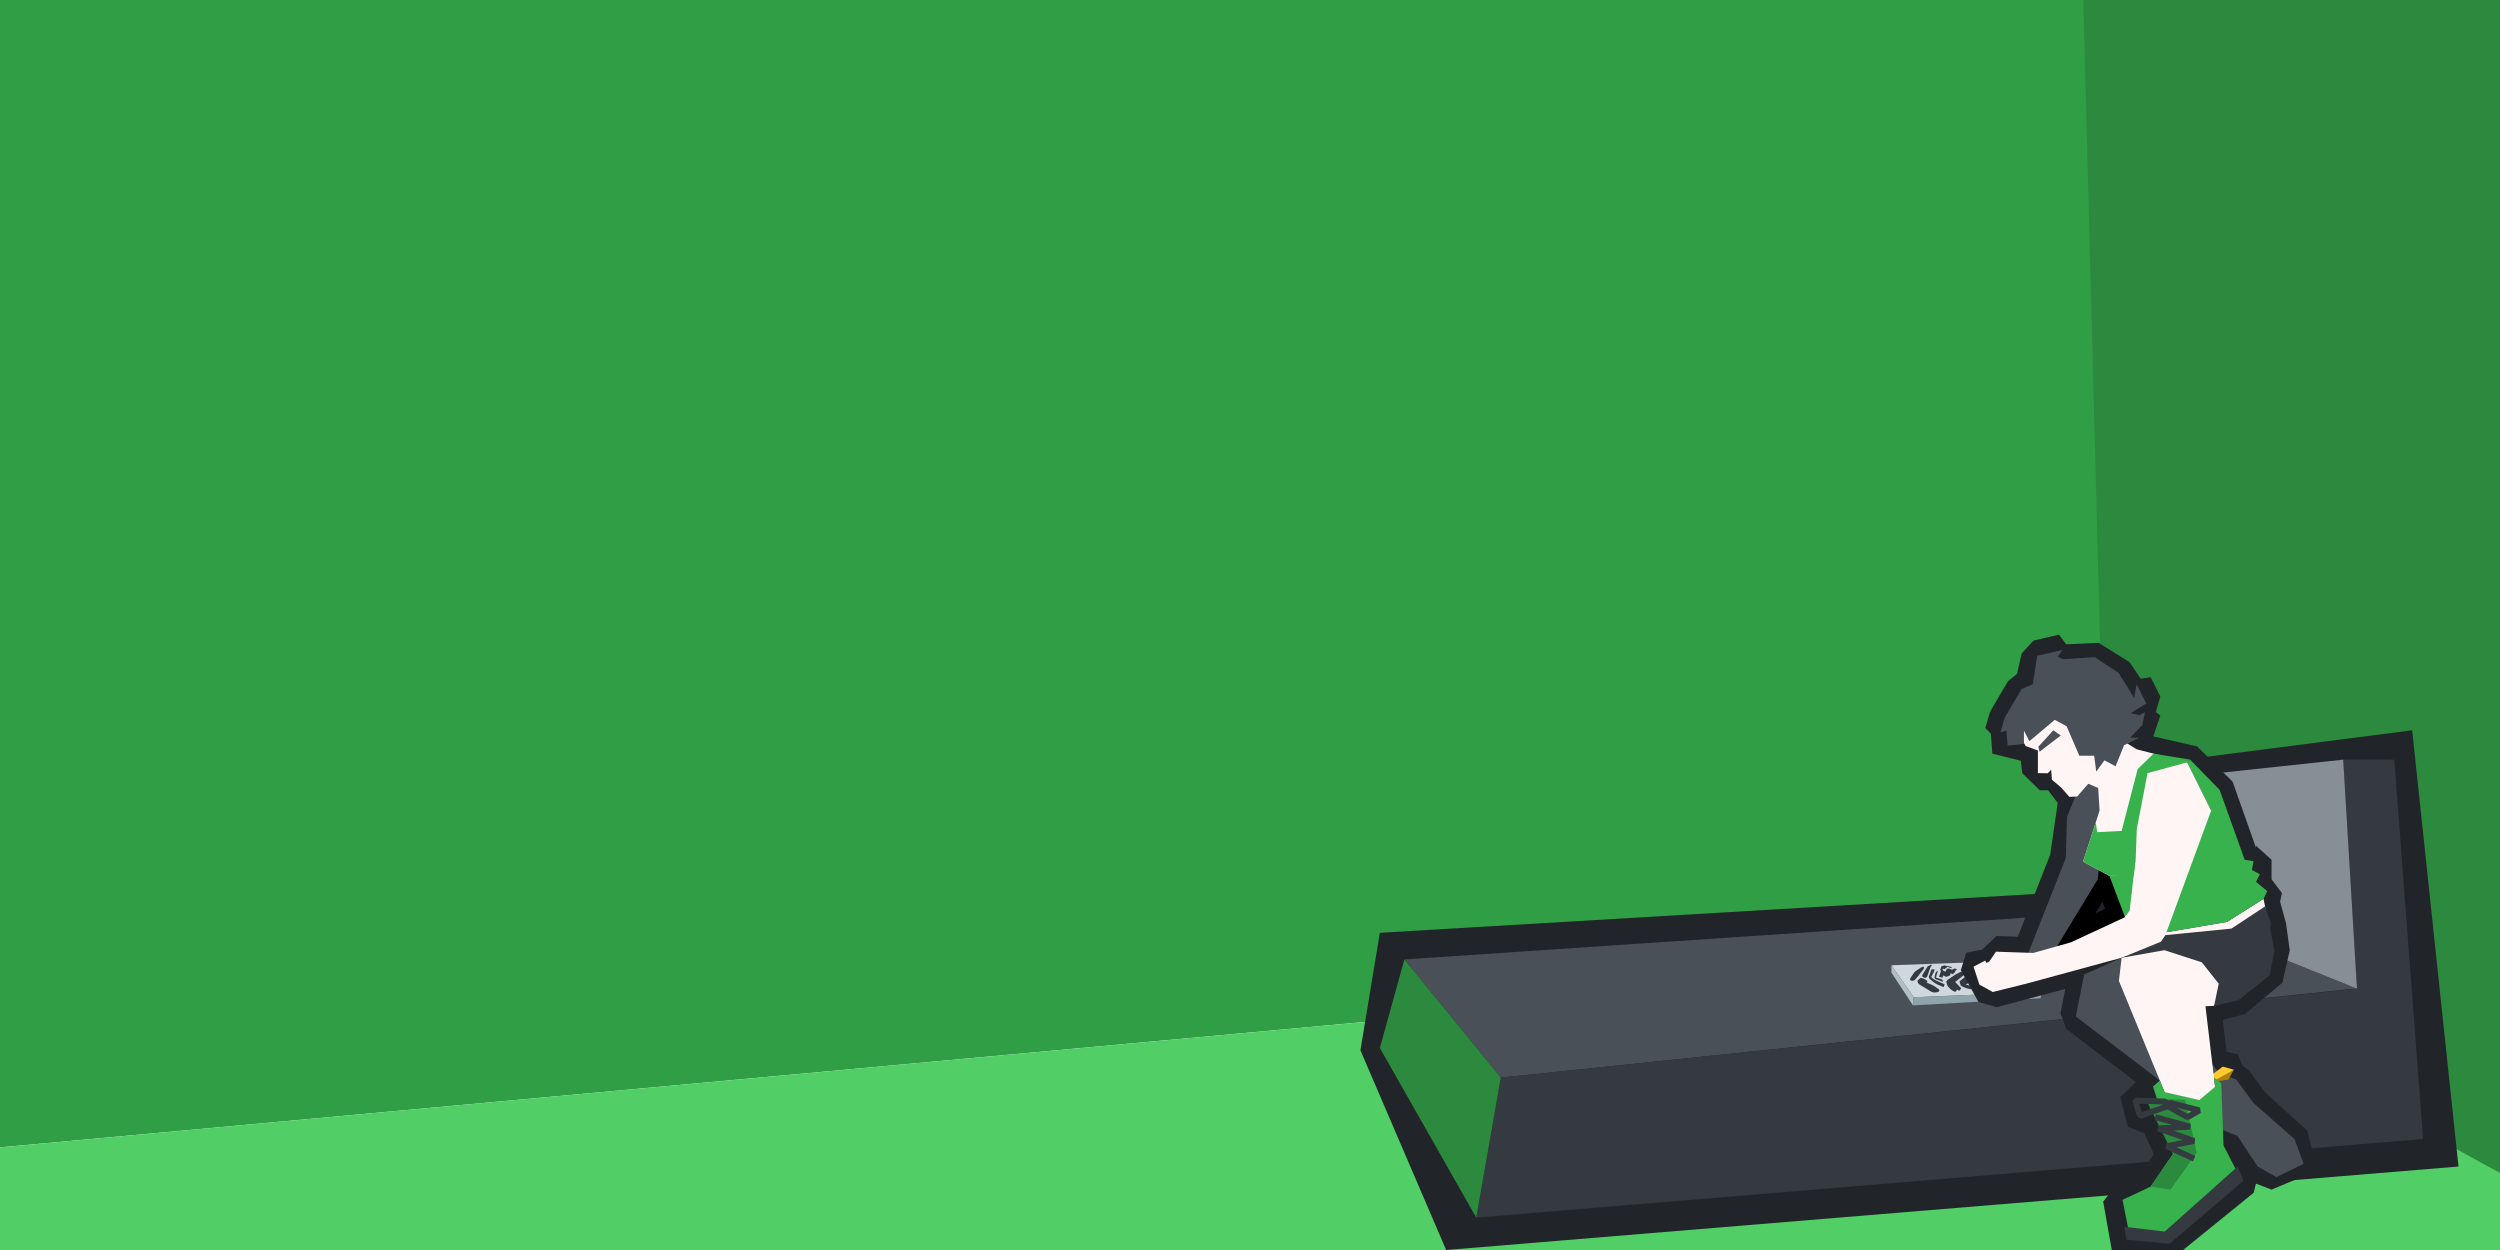
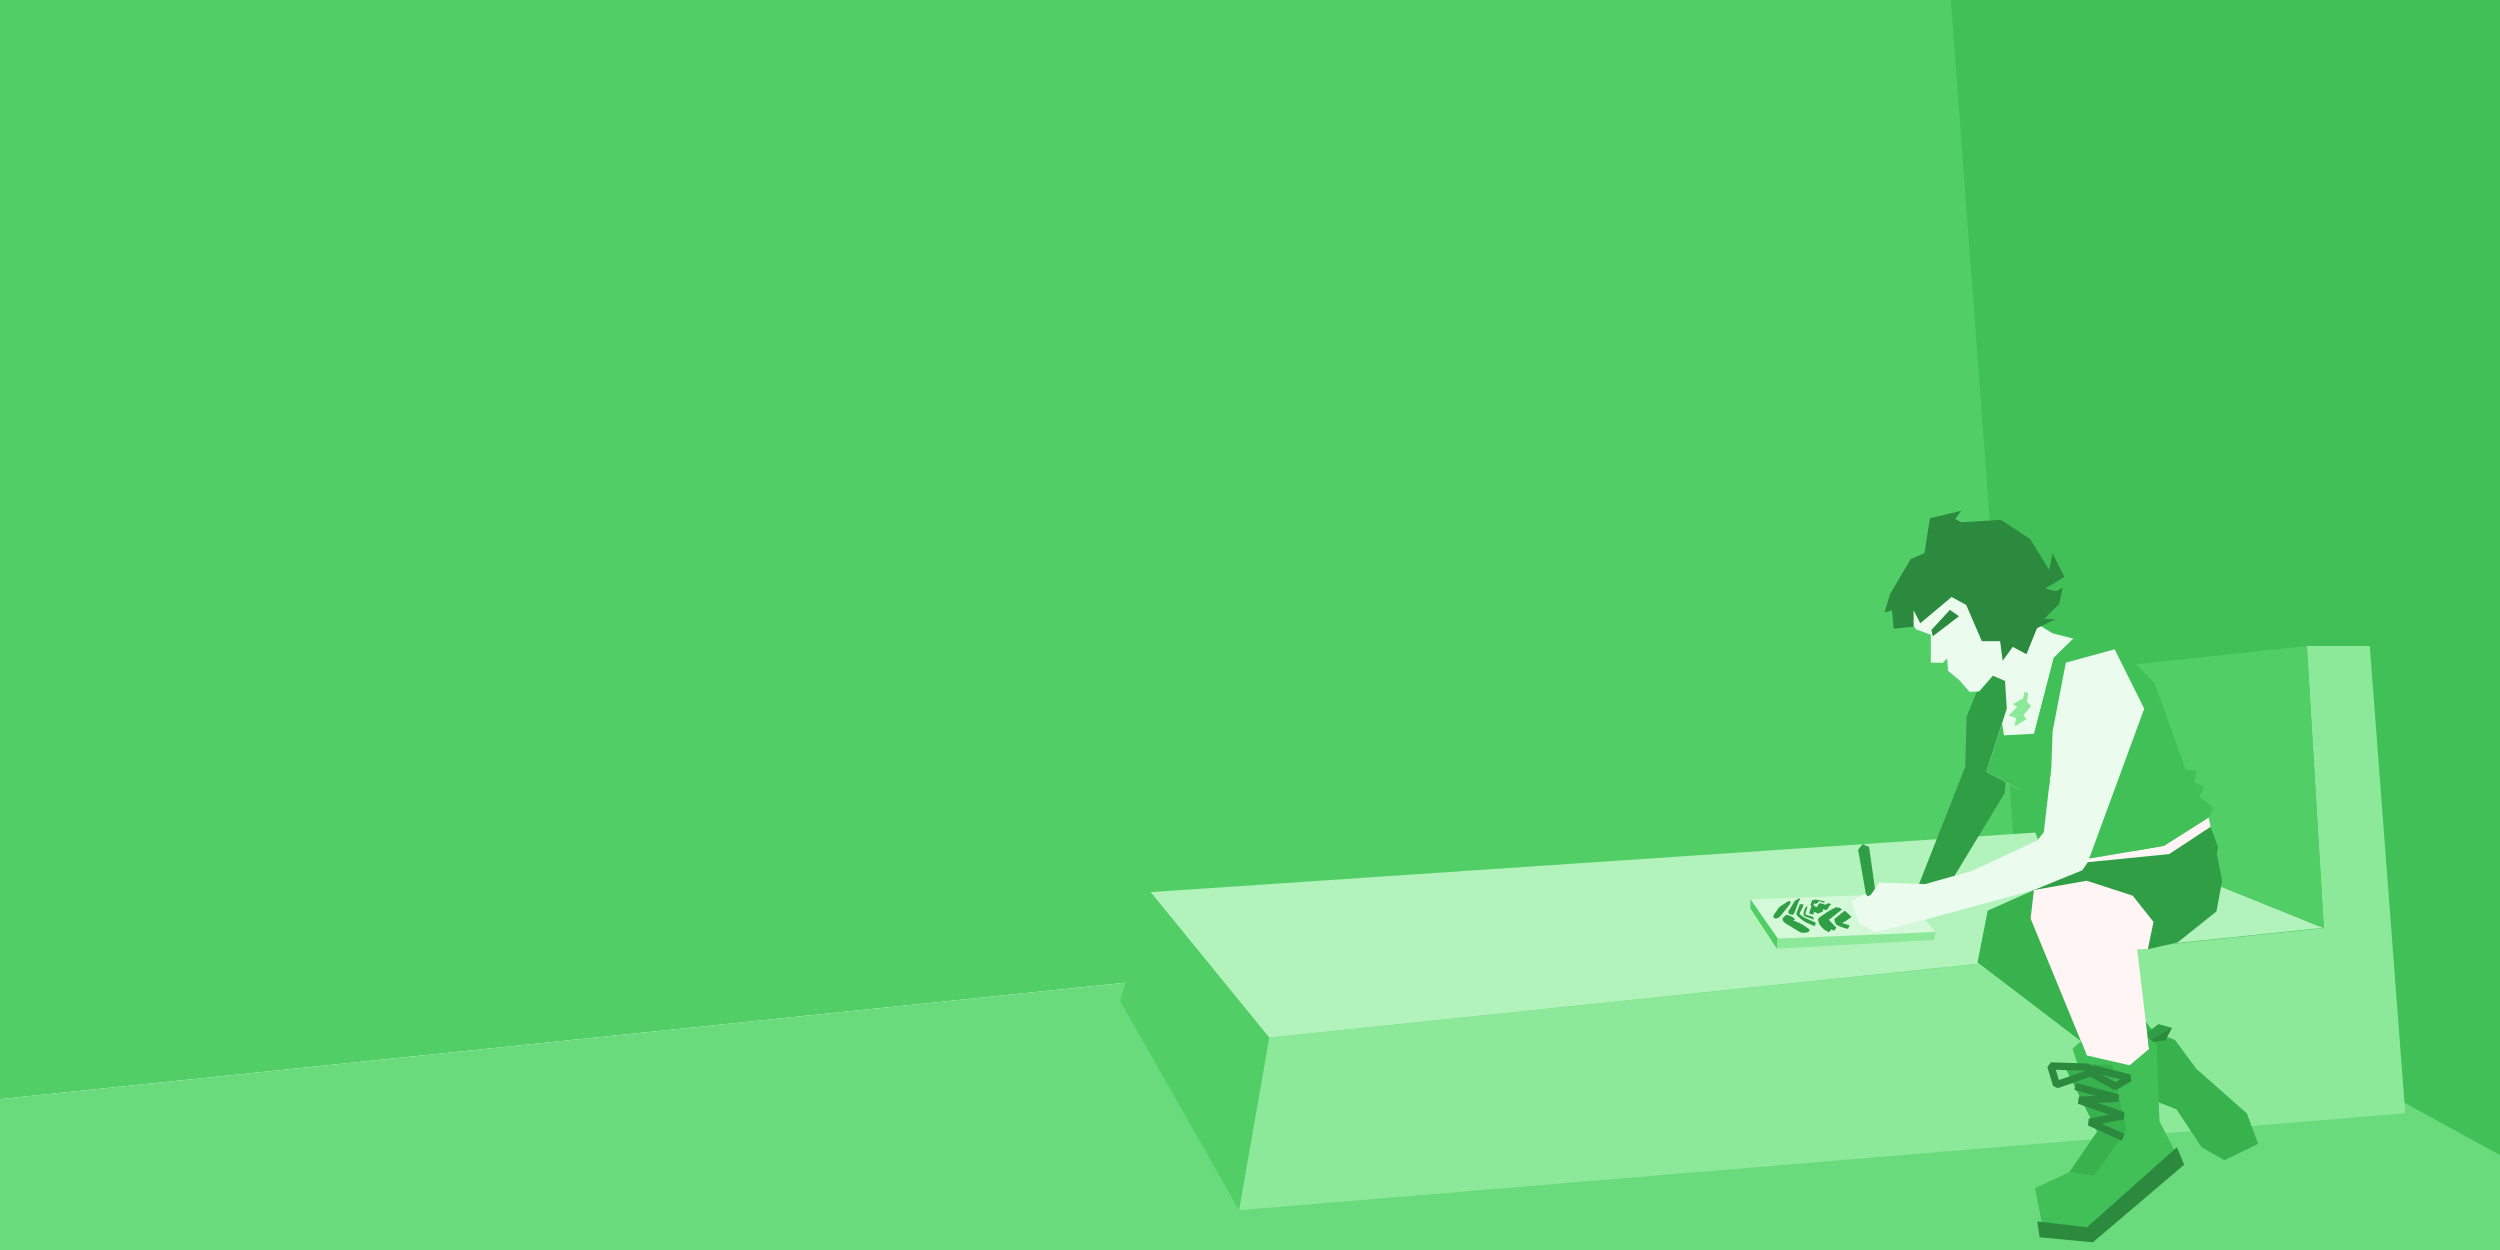
<svg xmlns="http://www.w3.org/2000/svg" version="1.1" id="svg3820" width="1080" height="540" viewBox="0 0 1080 540">
  <defs id="defs3824">
    <clipPath id="clipPath3842" clipPathUnits="userSpaceOnUse">
      <rect style="stroke-width:3.775" y="0" x="0" height="1056" width="816" id="rect3844" />
    </clipPath>
    <clipPath id="clipPath3842-3" clipPathUnits="userSpaceOnUse">
      <rect style="stroke-width:3.775" y="0" x="0" height="1056" width="816" id="rect3844-5" />
    </clipPath>
    <clipPath id="clipPath3842-3-9" clipPathUnits="userSpaceOnUse">
      <rect style="stroke-width:3.775" y="0" x="0" height="1056" width="816" id="rect3844-5-1" />
    </clipPath>
    <clipPath id="clipPath3842-3-9-2" clipPathUnits="userSpaceOnUse">
      <rect style="stroke-width:3.775" y="0" x="0" height="1056" width="816" id="rect3844-5-1-7" />
    </clipPath>
    <clipPath id="clipPath3842-3-9-2-3" clipPathUnits="userSpaceOnUse">
      <rect style="stroke-width:3.775" y="0" x="0" height="1056" width="816" id="rect3844-5-1-7-6" />
    </clipPath>
  </defs>
  <g style="display:inline" id="layer8" transform="translate(0,-516)" />
  <g style="display:inline" id="layer13" transform="translate(0,-516)">
    <g style="display:inline;opacity:1" id="layer16">
-       <path id="path1056" d="M 0,1011.662 3.979039320256561e-13,516 1080,516 V 912.401 Z" style="fill:#2f9e44;stroke:none;stroke-width:0.298px;stroke-linecap:butt;stroke-linejoin:miter;stroke-opacity:1" />
+       <path id="path1056" d="M 0,516 H 1080 V 879.121 L 5.684341886080802e-14,990.791 Z" style="display:inline;fill:#51cf66;stroke:none;stroke-width:0.367px;stroke-linecap:butt;stroke-linejoin:miter;stroke-opacity:1" />
+       <path id="path1022" d="M 1080,879.121 V 932.683 1056 H 5.684341886080802e-14 L 7.105427357601002e-14,990.791 Z" style="display:inline;fill:#69db7c;stroke:none;stroke-width:0.367px;stroke-linecap:butt;stroke-linejoin:miter;stroke-opacity:1" />
+       <path style="font-variation-settings:normal;display:inline;vector-effect:none;fill:#40c057;fill-opacity:1;stroke-width:1;stroke-linecap:butt;stroke-linejoin:miter;stroke-miterlimit:4;stroke-dasharray:1, 5.997;stroke-dashoffset:0;stroke-opacity:1;-inkscape-stroke:none;paint-order:fill markers stroke" d="M 1920,473.46 1581.535,287.798 1534.761,-336.8 H 1920 Z" id="path18" transform="matrix(0.6158759,0,0,0.6158759,-102.4817,723.427)" />
+       <path id="path880" style="display:inline;fill:#b2f2bb;stroke:none;stroke-width:0.367px;stroke-linecap:butt;stroke-linejoin:miter;stroke-opacity:1" d="M 898.268,874.351 893.784,874.669 893.802,874.676 497.003,901.39 548.302,964.263 999.279,917.256 1003.9,916.955 Z" />
+       <path id="path14" style="font-variation-settings:normal;display:inline;vector-effect:none;fill:#8ce99a;fill-opacity:1;stroke-width:0.616;stroke-linecap:butt;stroke-linejoin:miter;stroke-miterlimit:4;stroke-dasharray:0.616, 3.694;stroke-dashoffset:0;stroke-opacity:1;-inkscape-stroke:none;paint-order:fill markers stroke" d="M 996.568,795.074 1003.9,916.955 548.302,964.263 535.251,1038.78 1039.07,996.917 1023.74,795.074 Z" />
+       <path style="font-variation-settings:normal;display:inline;vector-effect:none;fill:#51cf66;fill-opacity:1;stroke-width:0.616;stroke-linecap:butt;stroke-linejoin:miter;stroke-miterlimit:4;stroke-dasharray:0.616, 3.694;stroke-dashoffset:0;stroke-opacity:1;-inkscape-stroke:none;paint-order:fill markers stroke" d="M 497.003,901.39 483.948,948.509 535.251,1038.779 548.302,964.263 Z" id="path19" />
+       <path style="font-variation-settings:normal;display:inline;vector-effect:none;fill:#51cf66;fill-opacity:1;stroke-width:0.616;stroke-linecap:butt;stroke-linejoin:miter;stroke-miterlimit:4;stroke-dasharray:0.616, 3.694;stroke-dashoffset:0;stroke-opacity:1;-inkscape-stroke:none;paint-order:fill markers stroke;stop-color:#000000" d="M 996.568,795.075 896.948,805.739 910.579,866.993 959.481,899.04 1003.9,916.955 Z" id="path21" />
+       <path style="display:inline;fill:#d3f9d8;stroke:none;stroke-width:0.367px;stroke-linecap:butt;stroke-linejoin:miter;stroke-opacity:1" d="M 836.236,918.635 768.012,921.501 756.193,904.493 822.087,902.087 Z" id="path1190" />
+       <path style="display:inline;fill:#51cf66;stroke:none;stroke-width:0.367px;stroke-linecap:butt;stroke-linejoin:miter;stroke-opacity:1" d="M 768.012,921.501 767.628,925.825 756.15,908.389 756.194,904.493 Z" id="path1192" />
+       <path style="display:inline;fill:#8ce99a;stroke:none;stroke-width:0.367px;stroke-linecap:butt;stroke-linejoin:miter;stroke-opacity:1" d="M 836.236,918.635 835.464,922.051 767.628,925.825 768.012,921.501 Z" id="path1194" />
+       <path style="display:inline;fill:#2f9e44;fill-rule:nonzero;stroke:none;stroke-width:0.367" d="M 777.065,904.112 C 777.102,904.104 777.141,904.107 777.177,904.122 777.342,904.218 777.531,904.267 777.705,904.346 777.407,904.853 777.11,905.36 776.813,905.868 776.747,905.904 776.71,906.014 776.774,906.069 L 775.186,910.423 C 774.943,910.687 774.7,910.951 774.457,911.215 774.049,911.139 773.641,911.063 773.233,910.987 772.953,910.805 772.649,910.587 772.56,910.246 772.56,910.241 772.56,910.239 772.56,910.235 772.514,910.203 772.481,910.176 772.486,910.167 772.506,910.139 772.524,910.112 772.545,910.084 772.537,909.852 772.636,909.622 772.76,909.429 773.417,908.351 774.086,907.28 774.748,906.205 774.968,905.849 775.188,905.494 775.407,905.138 775.548,904.947 775.779,904.811 776.021,904.829 776.403,904.713 776.637,904.363 776.963,904.158 776.993,904.136 777.028,904.119 777.066,904.112 Z M 785.178,904.527 785.209,904.563 C 785.216,904.633 785.113,904.51 785.178,904.527 Z M 784.338,904.545 C 784.602,904.626 784.865,904.707 785.129,904.788 L 786.341,904.918 C 786.998,905.113 787.654,905.308 788.31,905.502 788.22,905.68 788.13,905.858 788.04,906.036 787.324,905.782 786.608,905.528 785.893,905.274 785.808,905.315 785.695,905.29 785.642,905.21 785.595,905.243 785.679,905.311 785.624,905.339 785.558,905.608 785.491,905.876 785.425,906.145 L 784.84,906.039 C 784.795,906.197 784.75,906.355 784.705,906.513 784.327,906.443 783.948,906.373 783.57,906.304 783.516,906.487 783.461,906.67 783.407,906.853 783.524,906.971 783.642,907.09 783.76,907.208 783.747,907.287 783.735,907.366 783.724,907.446 784.154,907.575 784.585,907.704 785.015,907.833 785.073,907.813 784.999,907.724 785.061,907.709 785.186,907.417 785.31,907.125 785.435,906.834 785.681,906.607 785.927,906.381 786.173,906.155 786.568,906.241 786.963,906.327 787.357,906.413 787.709,906.563 788.06,906.713 788.412,906.863 788.412,906.814 788.476,906.766 788.519,906.806 L 789.664,906.283 C 789.739,906.256 789.824,906.244 789.882,906.185 L 790.92,906.535 790.862,906.561 C 790.908,906.55 790.983,906.566 791.006,906.507 791.03,906.516 791.068,906.579 791.1,906.541 790.791,906.868 790.48,907.196 790.17,907.524 790.002,907.869 789.834,908.214 789.666,908.56 789.374,908.773 789.082,908.986 788.79,909.199 L 787.712,908.808 C 787.548,908.808 787.432,909.002 787.492,909.15 L 787.403,909.857 C 786.709,910.135 786.015,910.413 785.321,910.69 784.968,910.494 784.615,910.299 784.262,910.103 784.098,910.029 783.934,909.954 783.77,909.879 783.608,910.284 783.446,910.689 783.285,911.094 782.688,910.933 782.091,910.772 781.495,910.611 781.846,909.581 782.197,908.551 782.548,907.522 782.404,907.33 782.26,907.138 782.116,906.947 782.25,906.567 782.383,906.187 782.516,905.808 782.668,905.458 782.819,905.109 782.97,904.759 783.121,904.79 783.271,904.821 783.422,904.852 783.402,904.94 783.575,904.925 783.543,904.842 783.808,904.743 784.074,904.644 784.339,904.545 Z M 773.156,905.219 C 773.479,905.391 773.586,905.822 773.464,906.151 773.33,906.527 773.052,906.827 772.815,907.141 771.826,908.397 770.838,909.654 769.85,910.91 769.437,911.363 769.023,911.816 768.61,912.27 768.252,912.467 767.899,912.737 767.471,912.736 767.111,912.755 766.705,912.78 766.4,912.554 766.125,912.339 766.016,911.948 766.129,911.62 766.248,911.272 766.485,910.981 766.683,910.675 767.239,909.869 767.795,909.062 768.351,908.256 768.627,907.926 768.949,907.635 769.309,907.4 770.167,906.809 771.048,906.254 771.922,905.689 772.238,905.508 772.564,905.338 772.915,905.238 772.994,905.225 773.075,905.207 773.156,905.22 Z M 777.577,906.601 777.59,906.617 C 777.582,906.672 777.686,906.673 777.688,906.622 777.734,906.609 777.791,906.658 777.825,906.606 777.885,906.677 777.985,906.577 778.05,906.637 L 779.169,906.652 778.804,907.843 C 778.318,908.802 777.831,909.76 777.345,910.719 777.632,911.007 777.919,911.294 778.207,911.582 778.699,911.885 779.192,912.189 779.685,912.493 781.273,913.201 782.861,913.909 784.448,914.617 784.29,915.108 784.131,915.599 783.972,916.09 783.624,915.967 783.275,915.826 782.929,915.691 782.121,915.359 781.306,915.045 780.517,914.669 780.113,914.486 779.739,914.244 779.362,914.01 778.922,913.693 778.482,913.374 778.056,913.039 777.523,912.59 776.98,912.149 776.483,911.659 776.22,911.408 776.032,911.046 776.08,910.675 776.136,910.27 776.31,909.895 776.449,909.513 776.816,908.54 777.196,907.571 777.577,906.603 Z M 780.907,907.358 780.918,907.379 C 780.665,908.209 780.412,909.039 780.159,909.869 780.067,910.264 779.975,910.659 779.883,911.054 780.984,911.401 782.085,911.748 783.186,912.096 L 783.689,913.306 779.91,911.958 C 779.573,911.782 779.206,911.542 779.124,911.142 779.033,910.763 779.176,910.384 779.249,910.014 779.347,909.608 779.456,909.206 779.562,908.802 779.71,908.472 779.854,908.121 780.135,907.879 780.387,907.698 780.646,907.526 780.907,907.358 Z M 793.369,907.825 793.377,907.86 C 793.56,907.997 793.743,908.133 793.926,908.269 794.073,908.163 794.219,908.057 794.366,907.951 794.802,908.23 795.237,908.508 795.673,908.786 795.781,908.794 795.756,908.982 795.653,908.973 793.79,910.438 791.927,911.903 790.065,913.368 791.158,914.513 792.252,915.658 793.346,916.804 L 792.216,918.098 C 791.877,917.886 791.538,917.674 791.198,917.461 790.835,917.873 790.472,918.284 790.11,918.696 L 788.902,918.097 C 788.56,917.877 788.218,917.658 787.876,917.438 L 786.573,916.114 C 786.343,915.782 786.112,915.45 785.882,915.118 785.702,914.475 785.522,913.832 785.342,913.189 785.6,912.856 785.853,912.518 786.135,912.204 787.451,911.311 788.767,910.418 790.082,909.524 791.175,908.951 792.266,908.375 793.37,907.825 Z M 789.059,908.079 C 789.059,908.074 789.052,908.074 789.041,908.084 L 789.025,908.111 C 789.038,908.121 789.064,908.089 789.059,908.081 Z M 788.579,908.124 C 788.572,908.119 788.572,908.124 788.563,908.135 L 788.556,908.167 C 788.574,908.172 788.588,908.128 788.58,908.123 Z M 796.969,909.439 C 796.986,909.434 797.003,909.439 797.017,909.448 L 799.643,911.909 799.859,912.133 C 799.161,912.629 798.463,913.125 797.765,913.621 797.106,913.999 796.447,914.378 795.789,914.756 796.853,915.075 797.917,915.394 798.981,915.713 798.798,916.169 798.615,916.624 798.432,917.08 798.402,917.142 798.371,917.205 798.342,917.267 L 797.088,916.983 795.376,916.435 C 795.003,916.275 794.63,916.116 794.257,915.957 793.89,915.763 793.522,915.569 793.155,915.375 792.996,914.994 792.838,914.613 792.679,914.231 792.586,913.845 792.492,913.459 792.399,913.073 793.445,912.212 794.492,911.351 795.538,910.49 L 796.923,909.459 C 796.936,909.449 796.951,909.441 796.969,909.439 Z M 786.351,909.771 C 786.339,909.771 786.322,909.776 786.321,909.778 L 786.36,909.79 C 786.374,909.776 786.367,909.771 786.351,909.771 Z M 783.454,909.776 C 783.446,909.776 783.445,909.781 783.44,909.788 H 783.501 C 783.485,909.793 783.466,909.772 783.453,909.775 Z M 771.995,911.194 C 772.062,911.199 772.129,911.211 772.195,911.244 L 772.26,911.261 772.294,911.27 C 772.666,911.398 773.038,911.528 773.396,911.693 773.76,911.853 774.118,912.03 774.472,912.212 774.782,912.395 775.036,912.666 775.204,912.984 775.291,913.132 775.348,913.295 775.381,913.463 775.096,913.471 774.813,913.505 774.53,913.533 775.479,913.941 776.427,914.35 777.375,914.758 777.813,914.972 778.251,915.187 778.689,915.401 779.534,915.98 780.378,916.559 781.223,917.138 781.513,917.356 781.799,917.734 781.641,918.112 781.482,918.485 781.09,918.69 780.712,918.772 780.216,918.895 779.704,918.944 779.194,918.966 778.821,918.971 778.438,918.972 778.079,918.854 777.614,918.697 777.196,918.435 776.772,918.193 775.553,917.461 774.343,916.715 773.13,915.973 772.545,915.61 771.956,915.253 771.373,914.886 771.079,914.684 770.779,914.483 770.539,914.217 770.332,913.954 770.19,913.644 770.11,913.32 769.974,912.939 770.152,912.515 770.442,912.256 770.771,911.975 771.108,911.705 771.44,911.428 771.594,911.299 771.793,911.188 771.994,911.194 Z" id="path1225" />
+       <path style="font-variation-settings:normal;vector-effect:none;fill:#2f9e44;fill-opacity:1;stroke-width:0.616;stroke-linecap:butt;stroke-linejoin:miter;stroke-miterlimit:4;stroke-dasharray:0.616, 3.694;stroke-dashoffset:0;stroke-opacity:1;-inkscape-stroke:none;paint-order:fill markers stroke;stop-color:#000000" d="M 857.388,806.46 849.562,825.643 848.976,847.316 828.068,900.308 840.084,901.39 866.04,858.611 870.486,805.739 Z" id="path2" />
+       <path style="font-variation-settings:normal;vector-effect:none;fill:#fff5f5;fill-opacity:1;stroke-width:0.616;stroke-linecap:butt;stroke-linejoin:miter;stroke-miterlimit:4;stroke-dasharray:0.616, 3.694;stroke-dashoffset:0;stroke-opacity:1;-inkscape-stroke:none;paint-order:fill markers stroke;stop-color:#000000" d="M 890.857,895.965 891.742,888.731 934.79,881.408 954.166,869.121 955.787,877.216 937.697,890.254 903.045,891.443 Z" id="path7" />
+       <path style="font-variation-settings:normal;vector-effect:none;fill:#40c057;fill-opacity:1;stroke-width:0.616;stroke-linecap:butt;stroke-linejoin:miter;stroke-miterlimit:4;stroke-dasharray:0.616, 3.694;stroke-dashoffset:0;stroke-opacity:1;-inkscape-stroke:none;paint-order:fill markers stroke;stop-color:#000000" d="M 954.166,869.121 956.179,865.078 950.19,860.091 952.197,856.088 947.998,853.773 948.842,849.119 944.143,848.374 930.808,811.147 915.08,795.075 913.531,796.499 915.08,799.615 926.301,822.177 872.159,856.915 883.464,886.85 900.668,887.213 934.79,881.408 Z" id="path8" />
+       <path id="path1" style="font-variation-settings:normal;vector-effect:none;fill:#ebfbee;fill-opacity:1;stroke-width:0.616;stroke-linecap:butt;stroke-linejoin:miter;stroke-miterlimit:4;stroke-dasharray:0.616, 3.694;stroke-dashoffset:0;stroke-opacity:1;-inkscape-stroke:none;paint-order:fill markers stroke;stop-color:#000000" d="M 863.817,747.268 838.053,750.023 820.217,775.764 827.662,787.87 834.107,790.201 V 802.246 L 839.314,802.33 841.168,800.448 841.55,805.74 846.453,809.885 850.859,814.892 855,814.684 860.933,807.909 866.18,810.162 866.935,822.13 858.133,849.366 872.159,856.915 884.535,855.839 886.186,847.212 882.939,875.45 880.134,879.05 851.761,892.25 831.659,897.93 811.817,897.254 808.145,902.595 806.751,903.227 806.044,902.022 799.859,905.222 802.985,914.78 810.097,918.715 827.936,914.278 897.183,895.452 901.945,888.458 926.302,822.178 913.531,796.499 886.67,789.571 875.894,782.908 876.774,764.023 Z" />
+       <path style="font-variation-settings:normal;vector-effect:none;fill:#40c057;fill-opacity:1;stroke-width:0.616;stroke-linecap:butt;stroke-linejoin:miter;stroke-miterlimit:4;stroke-dasharray:0.616, 3.694;stroke-dashoffset:0;stroke-opacity:1;-inkscape-stroke:none;paint-order:fill markers stroke;stop-color:#000000" d="M 872.159,856.915 858.133,849.366 864.906,828.407 865.662,833.661 878.668,832.992 887.191,800.091 895.637,791.884 915.08,795.075 913.531,796.499 892.438,802.255 886.721,832.005 886.186,847.212 885.099,856.662 Z" id="path9" />
+       <path id="path6" style="fill:#37b24d;fill-opacity:1;stroke-width:0.616;stroke-dasharray:0.616, 3.694;-inkscape-stroke:none;paint-order:fill markers stroke" d="M 897.183,895.452 878.668,900.487 858.673,909.405 854.304,931.749 899.135,965.925 900.292,970.586 905.379,970.686 931.65,991.884 940.224,995.218 951.056,1011.58 960.969,1017.227 975.509,1010.138 970.663,997 948.873,977.814 939.592,965.259 930.395,961.82 H 930.394 L 925.116,955.03 903.544,927.283 927.869,926.066 921.318,902.922 Z" />
+       <path id="path3" style="fill:#2b8a3e;fill-opacity:1;stroke-width:0.616;stroke-dasharray:0.616, 3.694;-inkscape-stroke:none;paint-order:fill markers stroke" d="M 847.234,736.685 833.716,739.83 831.373,754.97 825.424,757.494 816.412,772.815 814.151,780.595 817.316,779.664 818.034,787.595 826.686,786.694 V 779.664 L 829.569,785.252 843.089,773.896 849.397,777.321 856.156,792.996 H 864.048 L 865.158,801.433 869.499,795.452 875.433,798.61 879.983,787.385 887.95,783.469 883.188,783.32 889.592,776.78 891.131,769.828 888.137,771.435 883.521,770.303 891.782,765.205 886.671,754.97 885.281,762.202 877.064,748.913 864.358,740.55 847.234,741.631 844.697,740.177 Z" />
+       <path style="font-variation-settings:normal;vector-effect:none;fill:#2b8a3e;fill-opacity:1;stroke-width:0.55;stroke-linecap:butt;stroke-linejoin:miter;stroke-miterlimit:4;stroke-dasharray:0.55, 3.301;stroke-dashoffset:0;stroke-opacity:1;-inkscape-stroke:none;paint-order:fill markers stroke" d="M 930.155,966.071 935.447,965.353 938.362,960.033 929.1,961.855 928.554,964.845 Z" id="path12-2" />
+       <path style="font-variation-settings:normal;vector-effect:none;fill:#2f9e44;fill-opacity:1;stroke-width:0.55;stroke-linecap:butt;stroke-linejoin:miter;stroke-miterlimit:4;stroke-dasharray:0.55, 3.301;stroke-dashoffset:0;stroke-opacity:1;-inkscape-stroke:none;paint-order:fill markers stroke" d="M 929.095,965.259 938.362,960.033 932.454,958.423 926.277,963.1 Z" id="path12" />
+       <path style="fill:#fff5f5;fill-opacity:1;stroke-width:0.616;stroke-dasharray:0.616, 3.694;-inkscape-stroke:none;paint-order:fill markers stroke" d="M 878.668,900.486 877.216,912.811 909.116,990.472 930.912,990.427 923.27,926.27 927.869,926.066 937.295,906.557 913.324,891.091 Z" id="path5" />
+       <path style="font-variation-settings:normal;vector-effect:none;fill:#2f9e44;fill-opacity:1;stroke-width:0.616;stroke-linecap:butt;stroke-linejoin:miter;stroke-miterlimit:4;stroke-dasharray:0.616, 3.694;stroke-dashoffset:0;stroke-opacity:1;-inkscape-stroke:none;paint-order:fill markers stroke;stop-color:#000000" d="M 957.493,909.753 940.746,923.107 927.869,926.066 930.327,914.277 921.318,902.922 901.422,896.472 878.668,900.486 899.564,891.955 901.944,888.458 937.096,884.967 954.976,873.168 958.215,882.058 957.667,884.903 959.939,896.572 Z" id="path4" />
+       <path style="font-variation-settings:normal;vector-effect:none;fill:#40c057;fill-opacity:1;stroke-width:0.616;stroke-linecap:butt;stroke-linejoin:miter;stroke-miterlimit:4;stroke-dasharray:0.616, 3.694;stroke-dashoffset:0;stroke-opacity:1;-inkscape-stroke:none;paint-order:fill markers stroke;stop-color:#000000" d="M 895.351,969.022 898.987,965.812 901.512,971.961 919.987,976.204 928.379,969.166 927.795,964.263 931.674,967.235 932.887,1000.376 942.021,1018.129 904.552,1051.294 883.103,1049.312 879.138,1029.304 894.098,1022.275 905.994,1004.889 898.626,979.185 Z" id="path10" />
+       <path style="font-variation-settings:normal;vector-effect:none;fill:#37b24d;fill-opacity:1;stroke-width:0.616;stroke-linecap:butt;stroke-linejoin:miter;stroke-miterlimit:4;stroke-dasharray:0.616, 3.694;stroke-dashoffset:0;stroke-opacity:1;-inkscape-stroke:none;paint-order:fill markers stroke;stop-color:#000000" d="M 905.994,1004.889 891.214,975.231 912.456,976.08 918.594,1004.25 904.685,1023.873 894.098,1022.275 Z" id="path11" />
+       <path style="font-variation-settings:normal;vector-effect:none;fill:#2b8a3e;fill-opacity:1;stroke-width:0.616;stroke-linecap:butt;stroke-linejoin:bevel;stroke-miterlimit:4;stroke-dasharray:none;stroke-dashoffset:0;stroke-opacity:1;-inkscape-stroke:none;paint-order:fill markers stroke;stop-color:#000000" d="M 880.099,1043.664 901.608,1046.187 940.421,1011.58 943.545,1019.151 904.132,1052.676 881.12,1050.513 Z" id="path13" />
+       <path style="baseline-shift:baseline;display:inline;overflow:visible;vector-effect:none;fill:#2b8a3e;stroke-width:0.616;stroke-linejoin:bevel;paint-order:fill markers stroke;enable-background:accumulate;stop-color:#000000" d="M 886.018,974.92 884.457,976.948 886.889,985.062 888.916,986.098 903.088,981.18 913.031,986.708 914.594,986.69 920.789,983.064 920.385,980.177 904.849,976.186 903.455,976.529 903.38,976.366 902,975.448 Z M 888.105,978.142 900.921,978.567 900.932,978.591 889.437,982.582 Z M 907.821,980.204 915.892,982.278 913.777,983.515 Z M 896.938,983.785 896.105,986.825 905.296,989.346 898.077,989.739 897.644,992.801 911.178,997.521 902.352,999.218 901.996,1002.2 916.575,1008.848 917.884,1005.981 907.797,1001.381 917.527,999.509 917.748,996.473 906.216,992.452 915.152,991.965 915.483,988.872 Z" id="path15" />
+       <path style="font-variation-settings:normal;vector-effect:none;fill:#2b8a3e;fill-opacity:1;stroke:none;stroke-width:0.616;stroke-linecap:butt;stroke-linejoin:miter;stroke-miterlimit:4;stroke-dasharray:0.616, 3.694;stroke-dashoffset:0;stroke-opacity:1;-inkscape-stroke:none;paint-order:fill markers stroke;stop-color:#000000" d="M 834.357,788.179 842.353,779.45 846.267,782.232 834.993,790.852 Z" id="path16" />
+       <path style="font-variation-settings:normal;vector-effect:none;fill:#2f9e44;fill-opacity:1;stroke:none;stroke-width:0.616;stroke-linecap:butt;stroke-linejoin:bevel;stroke-miterlimit:4;stroke-dasharray:none;stroke-dashoffset:0;stroke-opacity:1;-inkscape-stroke:none;paint-order:fill markers stroke" d="M 806.751,903.227 806.044,902.022 802.7,883.112 804.681,880.676 807.453,881.937 809.981,899.925 808.144,902.596 Z" id="path25" />
+       <path id="path26" style="font-variation-settings:normal;vector-effect:none;fill:#8ce99a;fill-opacity:1;stroke:none;stroke-width:1;stroke-linecap:butt;stroke-linejoin:bevel;stroke-miterlimit:4;stroke-dasharray:none;stroke-dashoffset:0;stroke-opacity:1;-inkscape-stroke:none;paint-order:fill markers stroke" d="M 1584.125,143.371 1584.494,147.895 1578.221,152.566 1581.871,154.008 1577.564,160.377 1583.258,161.898 1583.865,167.535 1590.977,161.812 1587.854,159.557 1591.582,152.707 1587.68,150.105 1587.131,144.41 Z" transform="matrix(0.5966188,0.04745848,-0.1700039,0.6222315,-46.16127,650.4002)" />
    </g>
-     <g id="layer17" style="display:inline">
-       <path id="path1022" d="M 1080,912.401 V 955.885 1056 L 0,1056 V 1011.662 Z" style="display:inline;fill:#51cf66;stroke:none;stroke-width:0.298px;stroke-linecap:butt;stroke-linejoin:miter;stroke-opacity:1" />
-     </g>
-     <g id="layer15" style="display:inline">
-       <path style="font-variation-settings:normal;opacity:1;vector-effect:none;fill:#2b8a3e;fill-opacity:1;stroke-width:1;stroke-linecap:butt;stroke-linejoin:miter;stroke-miterlimit:4;stroke-dasharray:1, 5.997;stroke-dashoffset:0;stroke-opacity:1;-inkscape-stroke:none;paint-order:fill markers stroke" d="M 1920,473.46 1581.535,287.798 1559.983,-540 H 1920 Z" id="path18" transform="matrix(0.5,0,0,0.5,120,786)" />
-       <path style="font-variation-settings:normal;opacity:1;vector-effect:none;fill:#212529;fill-opacity:1;stroke-width:0.5;stroke-linecap:butt;stroke-linejoin:miter;stroke-miterlimit:4;stroke-dasharray:0.5, 2.999;stroke-dashoffset:0;stroke-opacity:1;-inkscape-stroke:none;paint-order:fill markers stroke" d="M 587.699,969.721 596.094,918.97 935.996,898.831 944.997,843.985 1042.063,831.482 1062.074,1019.938 624.739,1056 Z" id="path22" />
-       <path id="path880" style="fill:#495057;stroke:none;stroke-width:0.298px;stroke-linecap:butt;stroke-linejoin:miter;stroke-opacity:1" d="M 932.461,908.528 928.82,908.786 928.835,908.792 606.693,930.479 648.34,981.523 1014.467,943.36 1018.218,943.116 Z" />
-       <path id="path14" style="font-variation-settings:normal;opacity:1;vector-effect:none;fill:#343a40;fill-opacity:1;stroke-width:0.5;stroke-linecap:butt;stroke-linejoin:miter;stroke-miterlimit:4;stroke-dasharray:0.5, 2.999;stroke-dashoffset:0;stroke-opacity:1;-inkscape-stroke:none;paint-order:fill markers stroke" d="M 1012.266,844.167 1018.218,943.116 648.34,981.523 637.744,1042.02 1046.771,1008.033 1034.325,844.167 Z" />
-       <path style="font-variation-settings:normal;opacity:1;vector-effect:none;fill:#2b8a3e;fill-opacity:1;stroke-width:0.5;stroke-linecap:butt;stroke-linejoin:miter;stroke-miterlimit:4;stroke-dasharray:0.5, 2.999;stroke-dashoffset:0;stroke-opacity:1;-inkscape-stroke:none;paint-order:fill markers stroke" d="M 606.693,930.479 596.094,968.733 637.744,1042.019 648.34,981.523 Z" id="path19" />
-       <path style="font-variation-settings:normal;opacity:1;vector-effect:none;fill:#868e96;fill-opacity:1;stroke-width:0.5;stroke-linecap:butt;stroke-linejoin:miter;stroke-miterlimit:4;stroke-dasharray:0.5, 2.999;stroke-dashoffset:0;stroke-opacity:1;-inkscape-stroke:none;paint-order:fill markers stroke" d="M 1012.265,844.167 931.389,852.825 942.455,902.554 982.156,928.572 1018.218,943.116 Z" id="path21" />
-     </g>
-     <g id="layer18">
-       <path style="fill:#cfd8dc;stroke:none;stroke-width:0.298px;stroke-linecap:butt;stroke-linejoin:miter;stroke-opacity:1" d="M 882.1,944.48 826.712,946.806 817.117,932.999 870.613,931.045 Z" id="path1190" />
-       <path style="fill:#b0bec5;stroke:none;stroke-width:0.298px;stroke-linecap:butt;stroke-linejoin:miter;stroke-opacity:1" d="M 826.712,946.806 826.4,950.317 817.082,936.162 817.118,932.999 Z" id="path1192" />
-       <path style="fill:#90a4ae;stroke:none;stroke-width:0.298px;stroke-linecap:butt;stroke-linejoin:miter;stroke-opacity:1" d="M 882.1,944.48 881.473,947.254 826.4,950.317 826.712,946.806 Z" id="path1194" />
-       <path style="opacity:1;fill:#343a40;fill-rule:nonzero;stroke:none;stroke-width:0.298" d="M 834.062,932.689 C 834.092,932.683 834.124,932.685 834.152,932.698 834.287,932.775 834.44,932.815 834.581,932.879 834.34,933.291 834.098,933.703 833.857,934.115 833.803,934.144 833.774,934.233 833.825,934.278 L 832.536,937.813 C 832.339,938.028 832.141,938.242 831.944,938.456 831.613,938.394 831.282,938.333 830.951,938.271 830.723,938.123 830.477,937.946 830.404,937.669 830.404,937.665 830.404,937.664 830.404,937.661 830.367,937.635 830.34,937.612 830.344,937.605 830.36,937.583 830.375,937.56 830.392,937.538 830.386,937.349 830.466,937.163 830.566,937.006 831.1,936.131 831.643,935.261 832.181,934.388 832.359,934.1 832.537,933.811 832.716,933.522 832.83,933.367 833.018,933.257 833.214,933.272 833.524,933.177 833.714,932.894 833.979,932.727 834.003,932.709 834.032,932.695 834.062,932.689 Z M 840.648,933.026 840.673,933.056 C 840.679,933.113 840.595,933.012 840.648,933.026 Z M 839.966,933.041 C 840.18,933.107 840.394,933.173 840.608,933.238 L 841.593,933.344 C 842.126,933.502 842.658,933.66 843.191,933.818 843.118,933.963 843.045,934.107 842.971,934.251 842.39,934.045 841.809,933.839 841.229,933.633 841.16,933.666 841.068,933.646 841.025,933.581 840.987,933.608 841.055,933.663 841.01,933.686 840.957,933.904 840.903,934.122 840.849,934.34 L 840.374,934.254 C 840.337,934.382 840.301,934.51 840.264,934.639 839.957,934.582 839.65,934.525 839.343,934.469 839.299,934.617 839.254,934.766 839.21,934.915 839.306,935.011 839.401,935.107 839.497,935.203 839.486,935.267 839.477,935.332 839.468,935.396 839.817,935.501 840.167,935.606 840.516,935.711 840.563,935.694 840.503,935.622 840.554,935.61 840.655,935.373 840.756,935.136 840.857,934.899 841.057,934.715 841.256,934.532 841.456,934.348 841.777,934.418 842.097,934.487 842.417,934.557 842.703,934.679 842.988,934.801 843.274,934.923 843.273,934.883 843.326,934.844 843.36,934.876 L 844.291,934.452 C 844.351,934.43 844.42,934.42 844.467,934.372 L 845.31,934.657 845.263,934.678 C 845.3,934.669 845.361,934.682 845.38,934.634 845.399,934.641 845.43,934.692 845.456,934.661 845.205,934.927 844.953,935.193 844.701,935.459 844.565,935.74 844.428,936.02 844.292,936.3 844.055,936.473 843.818,936.646 843.581,936.819 L 842.705,936.502 C 842.572,936.502 842.478,936.66 842.527,936.779 L 842.455,937.354 C 841.891,937.579 841.328,937.805 840.764,938.03 840.478,937.871 840.191,937.712 839.904,937.553 839.771,937.493 839.638,937.432 839.505,937.371 839.373,937.7 839.242,938.029 839.111,938.357 838.626,938.227 838.142,938.096 837.658,937.965 837.943,937.129 838.228,936.293 838.513,935.457 838.396,935.302 838.279,935.146 838.163,934.991 838.271,934.683 838.379,934.374 838.487,934.066 838.61,933.782 838.733,933.499 838.856,933.215 838.978,933.24 839.1,933.265 839.223,933.291 839.207,933.362 839.347,933.349 839.321,933.282 839.536,933.202 839.752,933.121 839.967,933.041 Z M 830.888,933.589 C 831.15,933.728 831.237,934.077 831.138,934.345 831.029,934.65 830.804,934.894 830.611,935.149 829.809,936.169 829.006,937.189 828.204,938.209 827.869,938.576 827.533,938.944 827.197,939.312 826.906,939.473 826.62,939.691 826.272,939.691 825.98,939.706 825.651,939.726 825.403,939.543 825.18,939.369 825.091,939.051 825.183,938.785 825.28,938.502 825.472,938.266 825.633,938.018 826.084,937.363 826.536,936.708 826.987,936.053 827.211,935.786 827.472,935.549 827.765,935.359 828.461,934.879 829.177,934.428 829.887,933.97 830.143,933.823 830.407,933.685 830.692,933.604 830.757,933.593 830.822,933.578 830.888,933.589 Z M 834.478,934.71 834.488,934.723 C 834.482,934.768 834.566,934.769 834.567,934.727 834.605,934.716 834.651,934.757 834.678,934.714 834.727,934.772 834.809,934.691 834.862,934.739 L 835.77,934.752 835.474,935.718 C 835.079,936.497 834.684,937.275 834.289,938.054 834.522,938.287 834.755,938.52 834.988,938.754 835.388,939 835.788,939.247 836.189,939.493 837.478,940.068 838.767,940.643 840.056,941.218 839.927,941.617 839.798,942.015 839.669,942.414 839.386,942.314 839.103,942.199 838.822,942.09 838.166,941.821 837.505,941.565 836.865,941.26 836.536,941.111 836.232,940.915 835.927,940.725 835.569,940.468 835.212,940.209 834.866,939.937 834.433,939.572 833.992,939.215 833.589,938.816 833.375,938.613 833.223,938.319 833.262,938.017 833.307,937.689 833.449,937.384 833.561,937.074 833.859,936.284 834.168,935.498 834.478,934.711 Z M 837.181,935.325 837.19,935.342 C 836.985,936.016 836.779,936.69 836.574,937.363 836.499,937.684 836.424,938.005 836.35,938.326 837.244,938.607 838.137,938.889 839.031,939.171 L 839.439,940.153 836.371,939.059 C 836.098,938.916 835.8,938.721 835.733,938.397 835.659,938.089 835.776,937.781 835.834,937.481 835.915,937.152 836.003,936.825 836.089,936.497 836.209,936.229 836.326,935.944 836.554,935.748 836.759,935.601 836.969,935.461 837.181,935.325 Z M 847.298,935.704 847.304,935.733 C 847.453,935.843 847.602,935.954 847.75,936.064 847.87,935.978 847.989,935.892 848.108,935.806 848.461,936.032 848.815,936.258 849.169,936.484 849.257,936.49 849.236,936.644 849.152,936.636 847.64,937.825 846.128,939.014 844.615,940.204 845.503,941.133 846.392,942.063 847.28,942.993 L 846.362,944.044 C 846.087,943.872 845.811,943.7 845.536,943.527 845.241,943.861 844.947,944.195 844.652,944.529 L 843.672,944.043 C 843.394,943.865 843.116,943.687 842.839,943.509 L 841.781,942.433 C 841.594,942.164 841.407,941.894 841.22,941.625 841.074,941.103 840.927,940.581 840.781,940.059 840.991,939.788 841.197,939.514 841.425,939.259 842.493,938.534 843.562,937.809 844.63,937.083 845.517,936.618 846.402,936.15 847.299,935.704 Z M 843.799,935.91 C 843.799,935.906 843.793,935.906 843.784,935.914 L 843.771,935.936 C 843.782,935.944 843.803,935.918 843.799,935.912 Z M 843.409,935.946 C 843.403,935.942 843.403,935.946 843.396,935.955 L 843.39,935.982 C 843.405,935.986 843.417,935.95 843.41,935.946 Z M 850.221,937.014 C 850.234,937.01 850.248,937.014 850.259,937.022 L 852.392,939.019 852.567,939.201 C 852,939.604 851.434,940.006 850.867,940.409 850.332,940.716 849.797,941.024 849.262,941.331 850.126,941.59 850.99,941.849 851.855,942.108 851.706,942.478 851.557,942.848 851.408,943.218 851.384,943.268 851.359,943.319 851.335,943.369 L 850.318,943.139 848.927,942.693 C 848.625,942.564 848.322,942.435 848.019,942.305 847.721,942.148 847.422,941.991 847.124,941.834 846.995,941.524 846.867,941.214 846.738,940.905 846.662,940.591 846.586,940.278 846.51,939.965 847.36,939.266 848.21,938.566 849.059,937.868 L 850.183,937.03 C 850.194,937.023 850.206,937.016 850.221,937.014 Z M 841.601,937.284 C 841.59,937.284 841.577,937.288 841.576,937.289 L 841.608,937.299 C 841.619,937.288 841.614,937.284 841.601,937.284 Z M 839.248,937.288 C 839.242,937.288 839.241,937.292 839.237,937.298 H 839.286 C 839.273,937.302 839.258,937.285 839.248,937.287 Z M 829.945,938.439 C 830,938.443 830.054,938.453 830.108,938.479 L 830.161,938.493 830.188,938.501 C 830.49,938.605 830.793,938.711 831.083,938.844 831.379,938.974 831.669,939.117 831.956,939.266 832.208,939.414 832.414,939.634 832.551,939.892 832.621,940.012 832.668,940.144 832.694,940.281 832.463,940.288 832.234,940.315 832.004,940.338 832.774,940.669 833.543,941.001 834.313,941.333 834.669,941.506 835.025,941.68 835.38,941.854 836.066,942.324 836.751,942.794 837.437,943.264 837.673,943.442 837.905,943.748 837.776,944.056 837.648,944.358 837.329,944.524 837.023,944.591 836.619,944.691 836.204,944.73 835.79,944.748 835.487,944.752 835.176,944.754 834.885,944.658 834.507,944.53 834.168,944.318 833.824,944.121 832.834,943.527 831.852,942.921 830.867,942.319 830.392,942.024 829.913,941.735 829.441,941.436 829.202,941.273 828.959,941.109 828.764,940.893 828.596,940.68 828.48,940.428 828.415,940.165 828.305,939.855 828.45,939.512 828.685,939.301 828.951,939.073 829.226,938.854 829.495,938.629 829.62,938.525 829.782,938.434 829.945,938.439 Z" id="path1225" />
-     </g>
+     <g id="layer17" style="display:inline" />
+     <g id="layer15" style="display:inline" />
+     <g id="layer18" />
  </g>
-   <g id="layer20">
-     <path style="baseline-shift:baseline;display:inline;overflow:visible;opacity:1;vector-effect:none;fill:#212529;stroke-width:0.5;stroke-linejoin:bevel;paint-order:fill markers stroke;enable-background:accumulate;stop-color:#000000;stop-opacity:1" d="M 889.493,274.163 878.519,276.716 873.356,282.28 871.354,291.131 867.481,294.222 860.165,306.66 859.499,308.204 857.662,314.521 860.048,316.898 860.685,325.577 873.02,328.67 873.595,333.989 881.15,341.383 H 884.762 L 888.927,346.869 885.701,369.203 871.71,404.663 862.506,404.35 856.298,410.209 849.453,411.572 847.069,419.09 854.711,432.877 862.62,435.094 892.189,427.233 890.118,437.826 892.66,444.516 922.703,467.419 915.951,473.904 919.258,486.819 926.378,489.603 930.476,498.572 924.523,507.271 914.048,512.193 908.564,519.071 912.292,540 939.099,543.256 973.61,515.245 974.562,511.308 981.307,513.918 1001.101,505.616 996.652,488.385 978.564,471.916 971.459,462.304 968.815,460.311 966.793,455.551 961.897,454.262 960.249,440.603 969.817,438.062 985.987,424.537 989.186,410.538 987.542,398.776 984.992,389.479 985.802,385.808 981.307,379.875 V 371.423 L 974.58,365.35 V 366.219 L 964.49,337.703 949.176,322.471 930.202,318.114 933.282,309.136 931.33,307.658 933.257,300.89 929.107,292.581 924.752,293.18 919.991,286.079 906.58,277.69 892.602,278.346 Z" id="path32" />
-     <path style="font-variation-settings:normal;opacity:1;vector-effect:none;fill:none;fill-opacity:1;stroke:#000000;stroke-width:13.553;stroke-linecap:butt;stroke-linejoin:bevel;stroke-miterlimit:4;stroke-dasharray:none;stroke-dashoffset:0;stroke-opacity:1;-inkscape-stroke:none;paint-order:fill markers stroke" d="M 888.696,408.757 905.777,380.605 906.622,375.874 911.264,378.372 917.948,396.073 894.704,407.06 Z" id="path33" />
-   </g>
-   <g id="layer6">
-     <path style="fill:#495057;fill-opacity:1;stroke-width:0.5;stroke-dasharray:0.5, 2.999;-inkscape-stroke:none;paint-order:fill markers stroke" d="M 899.272,337.411 892.919,352.985 892.443,370.58 875.468,413.601 885.224,414.479 906.296,379.75 909.906,336.825 Z" id="path2" />
-     <path style="font-variation-settings:normal;opacity:1;vector-effect:none;fill:#fff5f5;fill-opacity:1;stroke-width:0.5;stroke-linecap:butt;stroke-linejoin:miter;stroke-miterlimit:4;stroke-dasharray:0.5, 2.999;stroke-dashoffset:0;stroke-opacity:1;-inkscape-stroke:none;paint-order:fill markers stroke;stop-color:#000000;stop-opacity:1" d="M 926.444,410.075 927.162,404.203 962.111,398.257 977.842,388.282 979.157,394.854 964.471,405.439 936.339,406.404 Z" id="path7" />
-     <path style="fill:#37b24d;fill-opacity:1;stroke-width:0.5;stroke-dasharray:0.5, 2.999;-inkscape-stroke:none;paint-order:fill markers stroke" d="M 977.842,388.282 979.476,385 974.614,380.951 976.243,377.701 972.834,375.821 973.519,372.043 969.704,371.438 958.878,341.215 946.11,328.167 944.852,329.323 946.11,331.853 955.219,350.17 911.264,378.372 920.441,402.675 934.409,402.97 962.111,398.257 Z" id="path8" />
-     <path id="path1" style="font-variation-settings:normal;opacity:1;vector-effect:none;fill:#fff5f5;fill-opacity:1;stroke-width:0.5;stroke-linecap:butt;stroke-linejoin:miter;stroke-miterlimit:4;stroke-dasharray:0.5, 2.999;stroke-dashoffset:0;stroke-opacity:1;-inkscape-stroke:none;paint-order:fill markers stroke;stop-color:#000000;stop-opacity:1" d="M 904.491,289.355 883.575,291.592 869.095,312.49 875.139,322.318 880.371,324.211 V 333.989 L 884.599,334.058 886.104,332.529 886.414,336.826 890.395,340.191 893.972,344.256 897.333,344.087 902.15,338.587 906.41,340.416 907.022,350.132 899.877,372.244 911.264,378.372 921.312,377.499 922.651,370.495 920.016,393.42 917.738,396.343 894.704,407.06 878.384,411.671 862.275,411.122 859.294,415.458 858.162,415.971 857.589,414.993 852.567,417.591 855.104,425.351 860.879,428.545 875.361,424.942 931.58,409.659 935.445,403.98 955.22,350.171 944.852,329.323 923.045,323.699 914.296,318.29 915.011,302.958 Z" />
-     <path style="font-variation-settings:normal;opacity:1;vector-effect:none;fill:#37b24d;fill-opacity:1;stroke-width:0.5;stroke-linecap:butt;stroke-linejoin:miter;stroke-miterlimit:4;stroke-dasharray:0.5, 2.999;stroke-dashoffset:0;stroke-opacity:1;-inkscape-stroke:none;paint-order:fill markers stroke;stop-color:#000000;stop-opacity:1" d="M 911.264,378.372 899.877,372.244 905.376,355.228 905.989,359.493 916.548,358.95 923.468,332.24 930.324,325.577 946.11,328.167 944.852,329.323 927.728,333.996 923.086,358.149 922.651,370.495 921.769,378.167 Z" id="path9" />
-     <path style="fill:#495057;fill-opacity:1;stroke-width:0.5;stroke-dasharray:0.5, 2.999;-inkscape-stroke:none;paint-order:fill markers stroke" d="M 916.548,413.746 900.316,420.986 896.768,439.127 960.029,487.353 966.01,477.502 960.363,465.882 936.744,435.501 956.492,434.513 951.173,415.724 931.58,409.659 Z" id="path6" />
-     <path style="font-variation-settings:normal;opacity:1;vector-effect:none;fill:#495057;fill-opacity:1;stroke:none;stroke-width:0.5;stroke-linecap:butt;stroke-linejoin:miter;stroke-miterlimit:4;stroke-dasharray:0.5, 2.999;stroke-dashoffset:0;stroke-opacity:1;-inkscape-stroke:none;paint-order:fill markers stroke" d="M 959.561,487.947 966.523,490.655 975.316,503.938 983.365,508.523 995.169,502.767 991.234,492.101 973.544,476.525 966.01,466.332 958.542,463.54 954.257,458.027 940.733,442.966 938.313,465.067 934.728,468.065 933.164,466.872 934.104,470.657 938.234,470.737 Z" id="path17" />
-     <path id="path3" style="fill:#495057;fill-opacity:1;stroke-width:0.5;stroke-dasharray:0.5, 2.999;-inkscape-stroke:none;paint-order:fill markers stroke" d="M 891.028,280.764 880.054,283.316 878.151,295.608 873.322,297.657 866.006,310.096 864.17,316.412 866.74,315.656 867.322,322.095 874.347,321.363 V 315.656 L 876.687,320.192 887.663,310.974 892.784,313.754 898.272,326.479 H 904.679 L 905.58,333.329 909.104,328.474 913.922,331.037 917.616,321.925 924.084,318.745 920.218,318.624 925.417,313.314 926.666,307.671 924.236,308.975 920.488,308.057 927.195,303.917 923.045,295.608 921.917,301.48 915.246,290.691 904.931,283.901 891.028,284.779 888.968,283.599 Z" />
-     <path style="font-variation-settings:normal;vector-effect:none;fill:#ad8305;fill-opacity:1;stroke-width:0.447;stroke-linecap:butt;stroke-linejoin:miter;stroke-miterlimit:4;stroke-dasharray:0.447, 2.68;stroke-dashoffset:0;stroke-opacity:1;-inkscape-stroke:none;paint-order:fill markers stroke" d="M 958.348,466.991 962.645,466.408 965.011,462.089 957.491,463.568 957.049,465.995 Z" id="path12-2" />
-     <path style="font-variation-settings:normal;opacity:1;vector-effect:none;fill:#ffcb2f;fill-opacity:1;stroke-width:0.447;stroke-linecap:butt;stroke-linejoin:miter;stroke-miterlimit:4;stroke-dasharray:0.447, 2.68;stroke-dashoffset:0;stroke-opacity:1;-inkscape-stroke:none;paint-order:fill markers stroke" d="M 957.488,466.332 965.011,462.089 960.214,460.782 955.199,464.579 Z" id="path12" />
-     <path style="fill:#fff5f5;fill-opacity:1;stroke-width:0.5;stroke-dasharray:0.5, 2.999;-inkscape-stroke:none;paint-order:fill markers stroke" d="M 916.548,413.746 915.369,423.752 941.268,486.801 958.962,486.765 952.758,434.678 956.492,434.513 964.145,418.674 944.684,406.118 Z" id="path5" />
-     <path style="font-variation-settings:normal;opacity:1;vector-effect:none;fill:#343a40;fill-opacity:1;stroke-width:0.5;stroke-linecap:butt;stroke-linejoin:miter;stroke-miterlimit:4;stroke-dasharray:0.5, 2.999;stroke-dashoffset:0;stroke-opacity:1;-inkscape-stroke:none;paint-order:fill markers stroke;stop-color:#000000;stop-opacity:1" d="M 980.543,421.269 966.946,432.111 956.492,434.513 958.488,424.942 951.173,415.724 935.021,410.487 916.548,413.746 933.513,406.82 935.445,403.981 963.983,401.146 978.499,391.568 981.128,398.785 980.684,401.094 982.528,410.568 Z" id="path4" />
-     <path style="font-variation-settings:normal;opacity:1;vector-effect:none;fill:#37b24d;fill-opacity:1;stroke-width:0.5;stroke-linecap:butt;stroke-linejoin:miter;stroke-miterlimit:4;stroke-dasharray:0.5, 2.999;stroke-dashoffset:0;stroke-opacity:1;-inkscape-stroke:none;paint-order:fill markers stroke" d="M 930.093,469.387 933.044,466.781 935.095,471.773 950.093,475.217 956.906,469.504 956.432,465.523 959.581,467.936 960.566,494.841 967.981,509.254 937.562,536.18 920.149,534.57 916.929,518.327 929.075,512.62 938.733,498.505 932.751,477.637 Z" id="path10" />
-     <path style="font-variation-settings:normal;opacity:1;vector-effect:none;fill:#2b8a3e;fill-opacity:1;stroke-width:0.5;stroke-linecap:butt;stroke-linejoin:miter;stroke-miterlimit:4;stroke-dasharray:0.5, 2.999;stroke-dashoffset:0;stroke-opacity:1;-inkscape-stroke:none;paint-order:fill markers stroke" d="M 938.733,498.505 926.734,474.427 943.979,475.117 948.962,497.987 937.67,513.918 929.075,512.62 Z" id="path11" />
-     <path style="font-variation-settings:normal;opacity:1;vector-effect:none;fill:#343a40;fill-opacity:1;stroke-width:0.5;stroke-linecap:butt;stroke-linejoin:miter;stroke-miterlimit:4;stroke-dasharray:0.5, 2.999;stroke-dashoffset:0;stroke-opacity:1;-inkscape-stroke:none;paint-order:fill markers stroke" d="M 917.71,529.985 935.172,532.034 966.683,503.938 969.219,510.084 937.221,537.302 918.539,535.546 Z" id="path13" />
-     <path style="baseline-shift:baseline;display:inline;overflow:visible;opacity:1;vector-effect:none;fill:#343a40;stroke-width:0.5;stroke-linejoin:bevel;paint-order:fill markers stroke;enable-background:accumulate;stop-color:#000000;stop-opacity:1" d="M 922.516,474.175 921.248,475.821 923.223,482.409 924.868,483.25 936.374,479.257 944.446,483.745 945.715,483.73 950.744,480.787 950.416,478.443 937.804,475.203 936.672,475.481 936.61,475.349 935.49,474.604 Z M 924.21,476.791 934.614,477.136 934.623,477.155 925.291,480.396 Z M 940.216,478.465 946.769,480.148 945.052,481.153 Z M 931.381,481.372 930.704,483.84 938.166,485.887 932.306,486.206 931.954,488.691 942.941,492.523 935.776,493.901 935.487,496.322 947.323,501.72 948.386,499.392 940.196,495.657 948.096,494.138 948.275,491.673 938.913,488.408 946.168,488.013 946.437,485.502 Z" id="path15" />
-     <path style="font-variation-settings:normal;opacity:1;vector-effect:none;fill:#495057;fill-opacity:1;stroke:none;stroke-width:0.5;stroke-linecap:butt;stroke-linejoin:miter;stroke-miterlimit:4;stroke-dasharray:0.5, 2.999;stroke-dashoffset:0;stroke-opacity:1;-inkscape-stroke:none;paint-order:fill markers stroke;stop-color:#000000;stop-opacity:1" d="M 880.574,322.569 887.065,315.482 890.243,317.741 881.091,324.739 Z" id="path16" />
-   </g>
+   <g id="layer20" />
+   <g id="layer6" />
  <g id="layer21" />
</svg>
